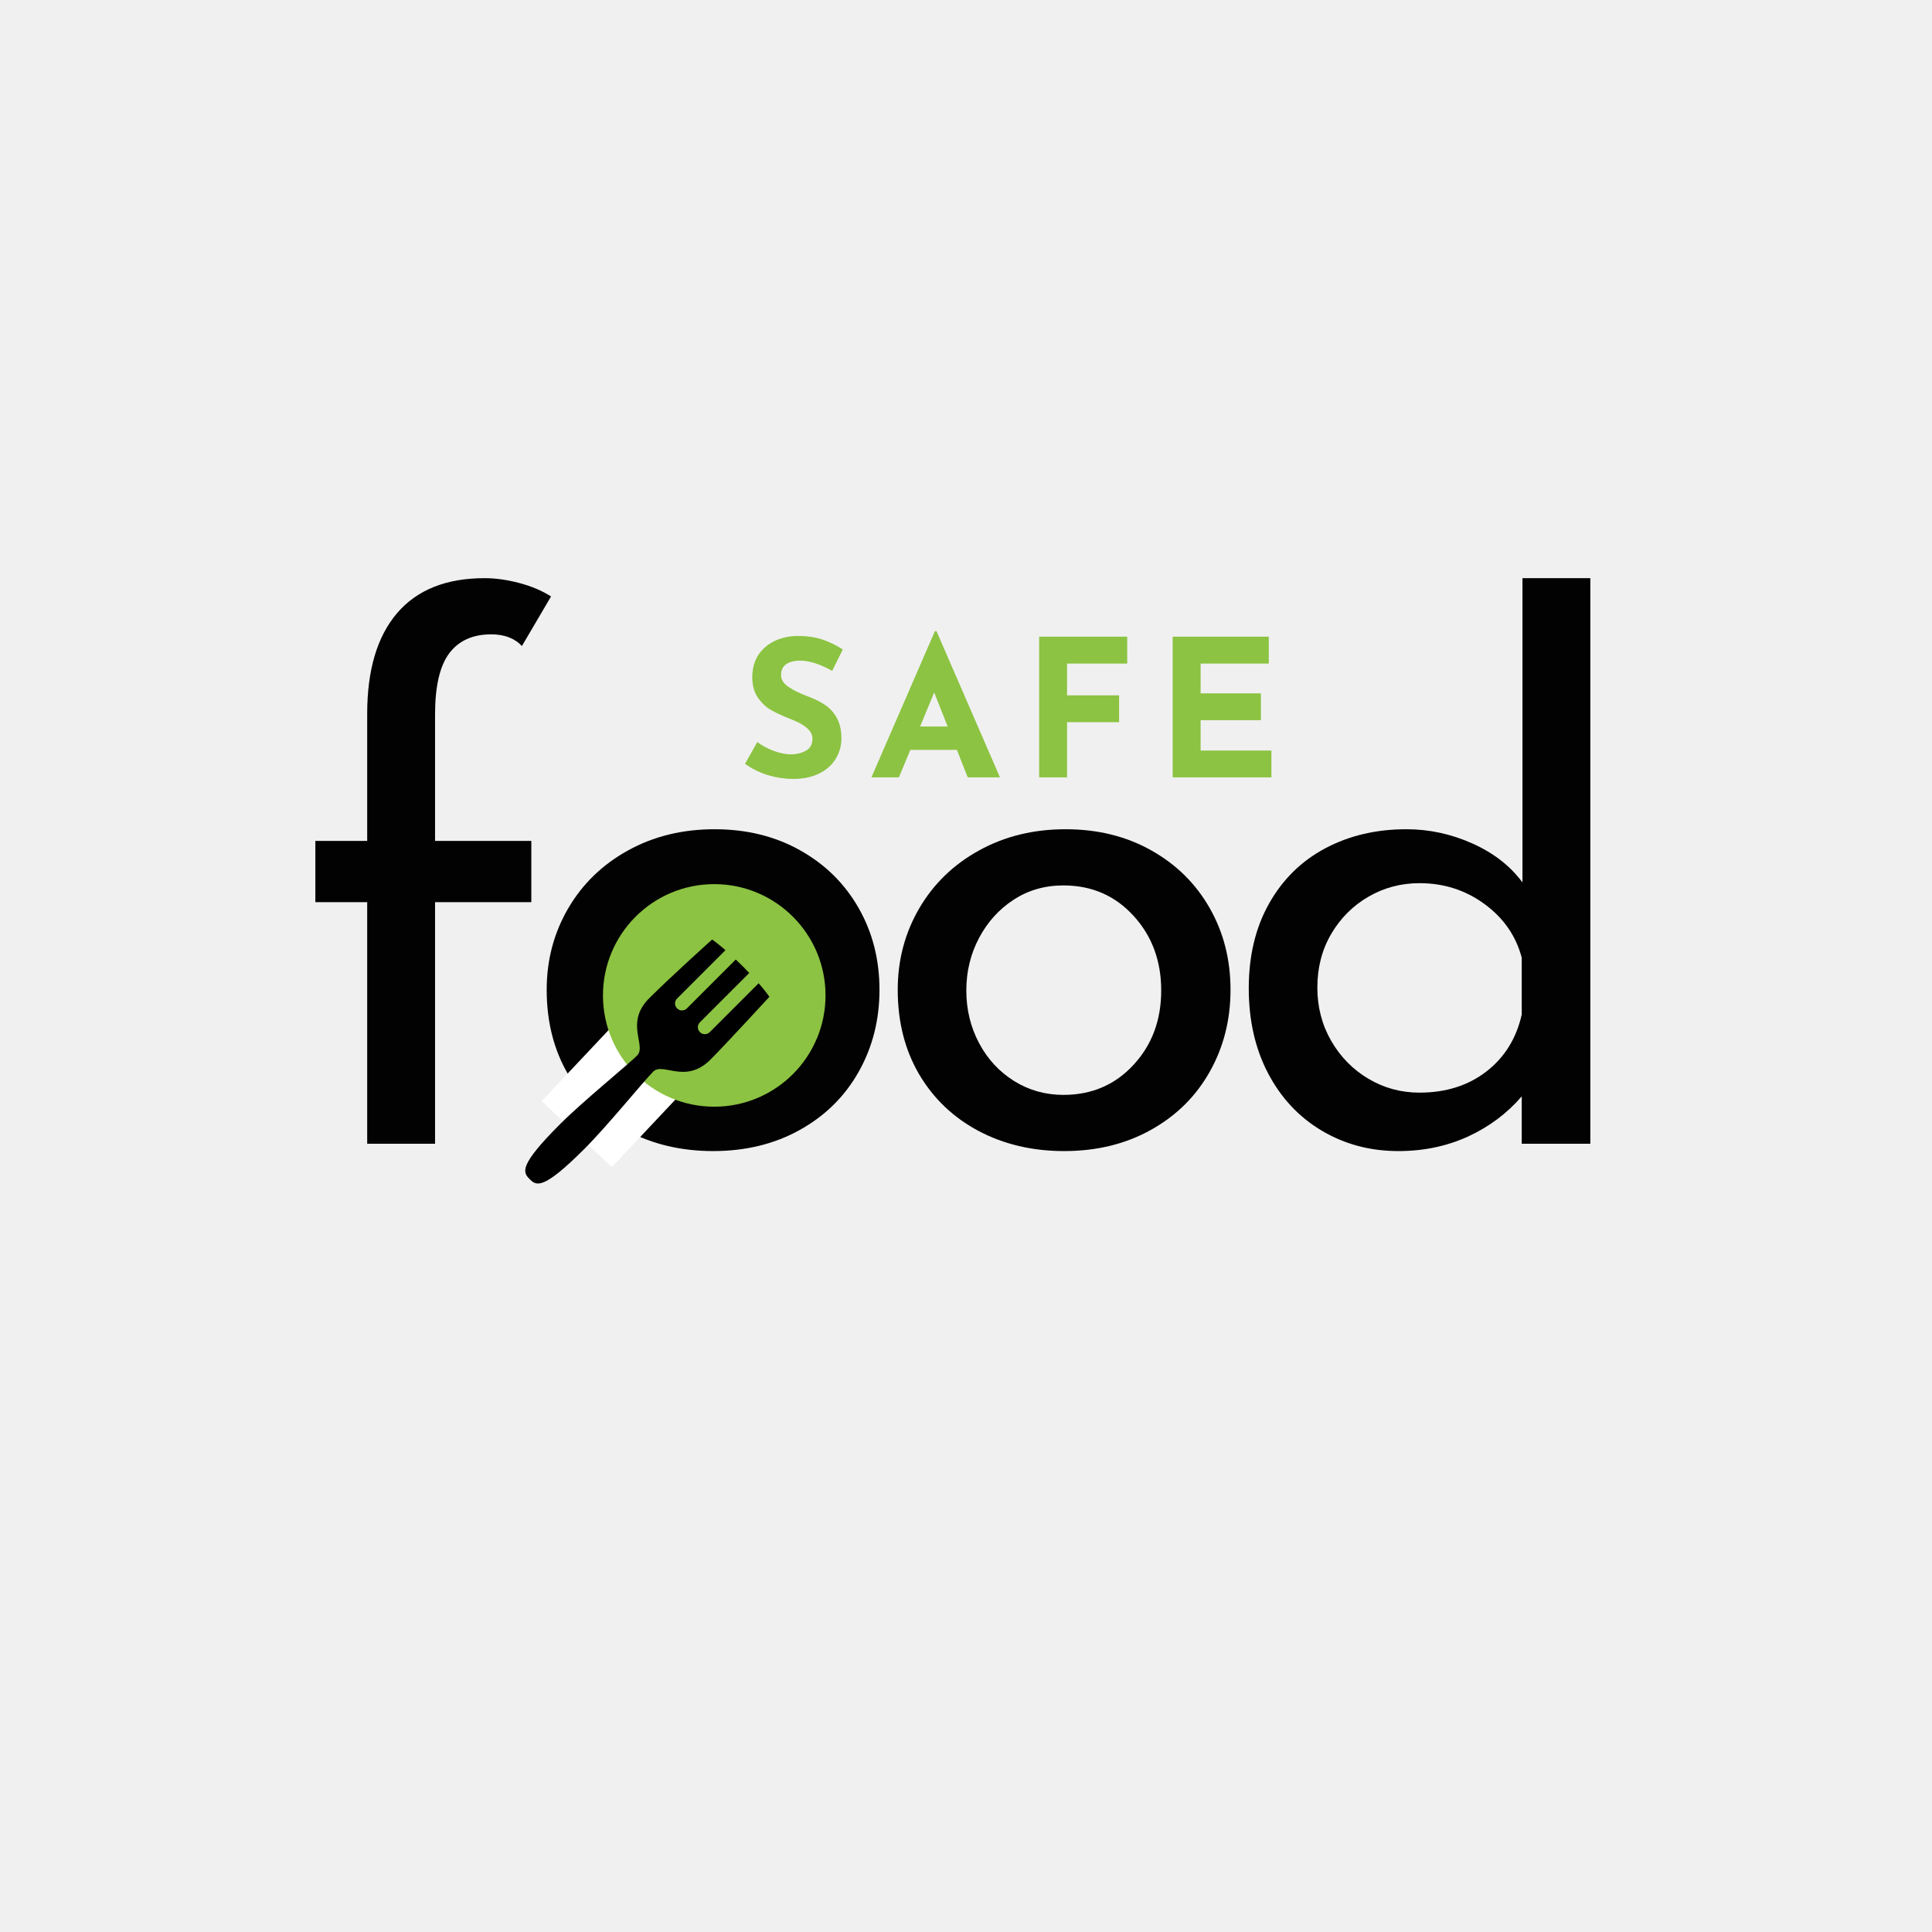
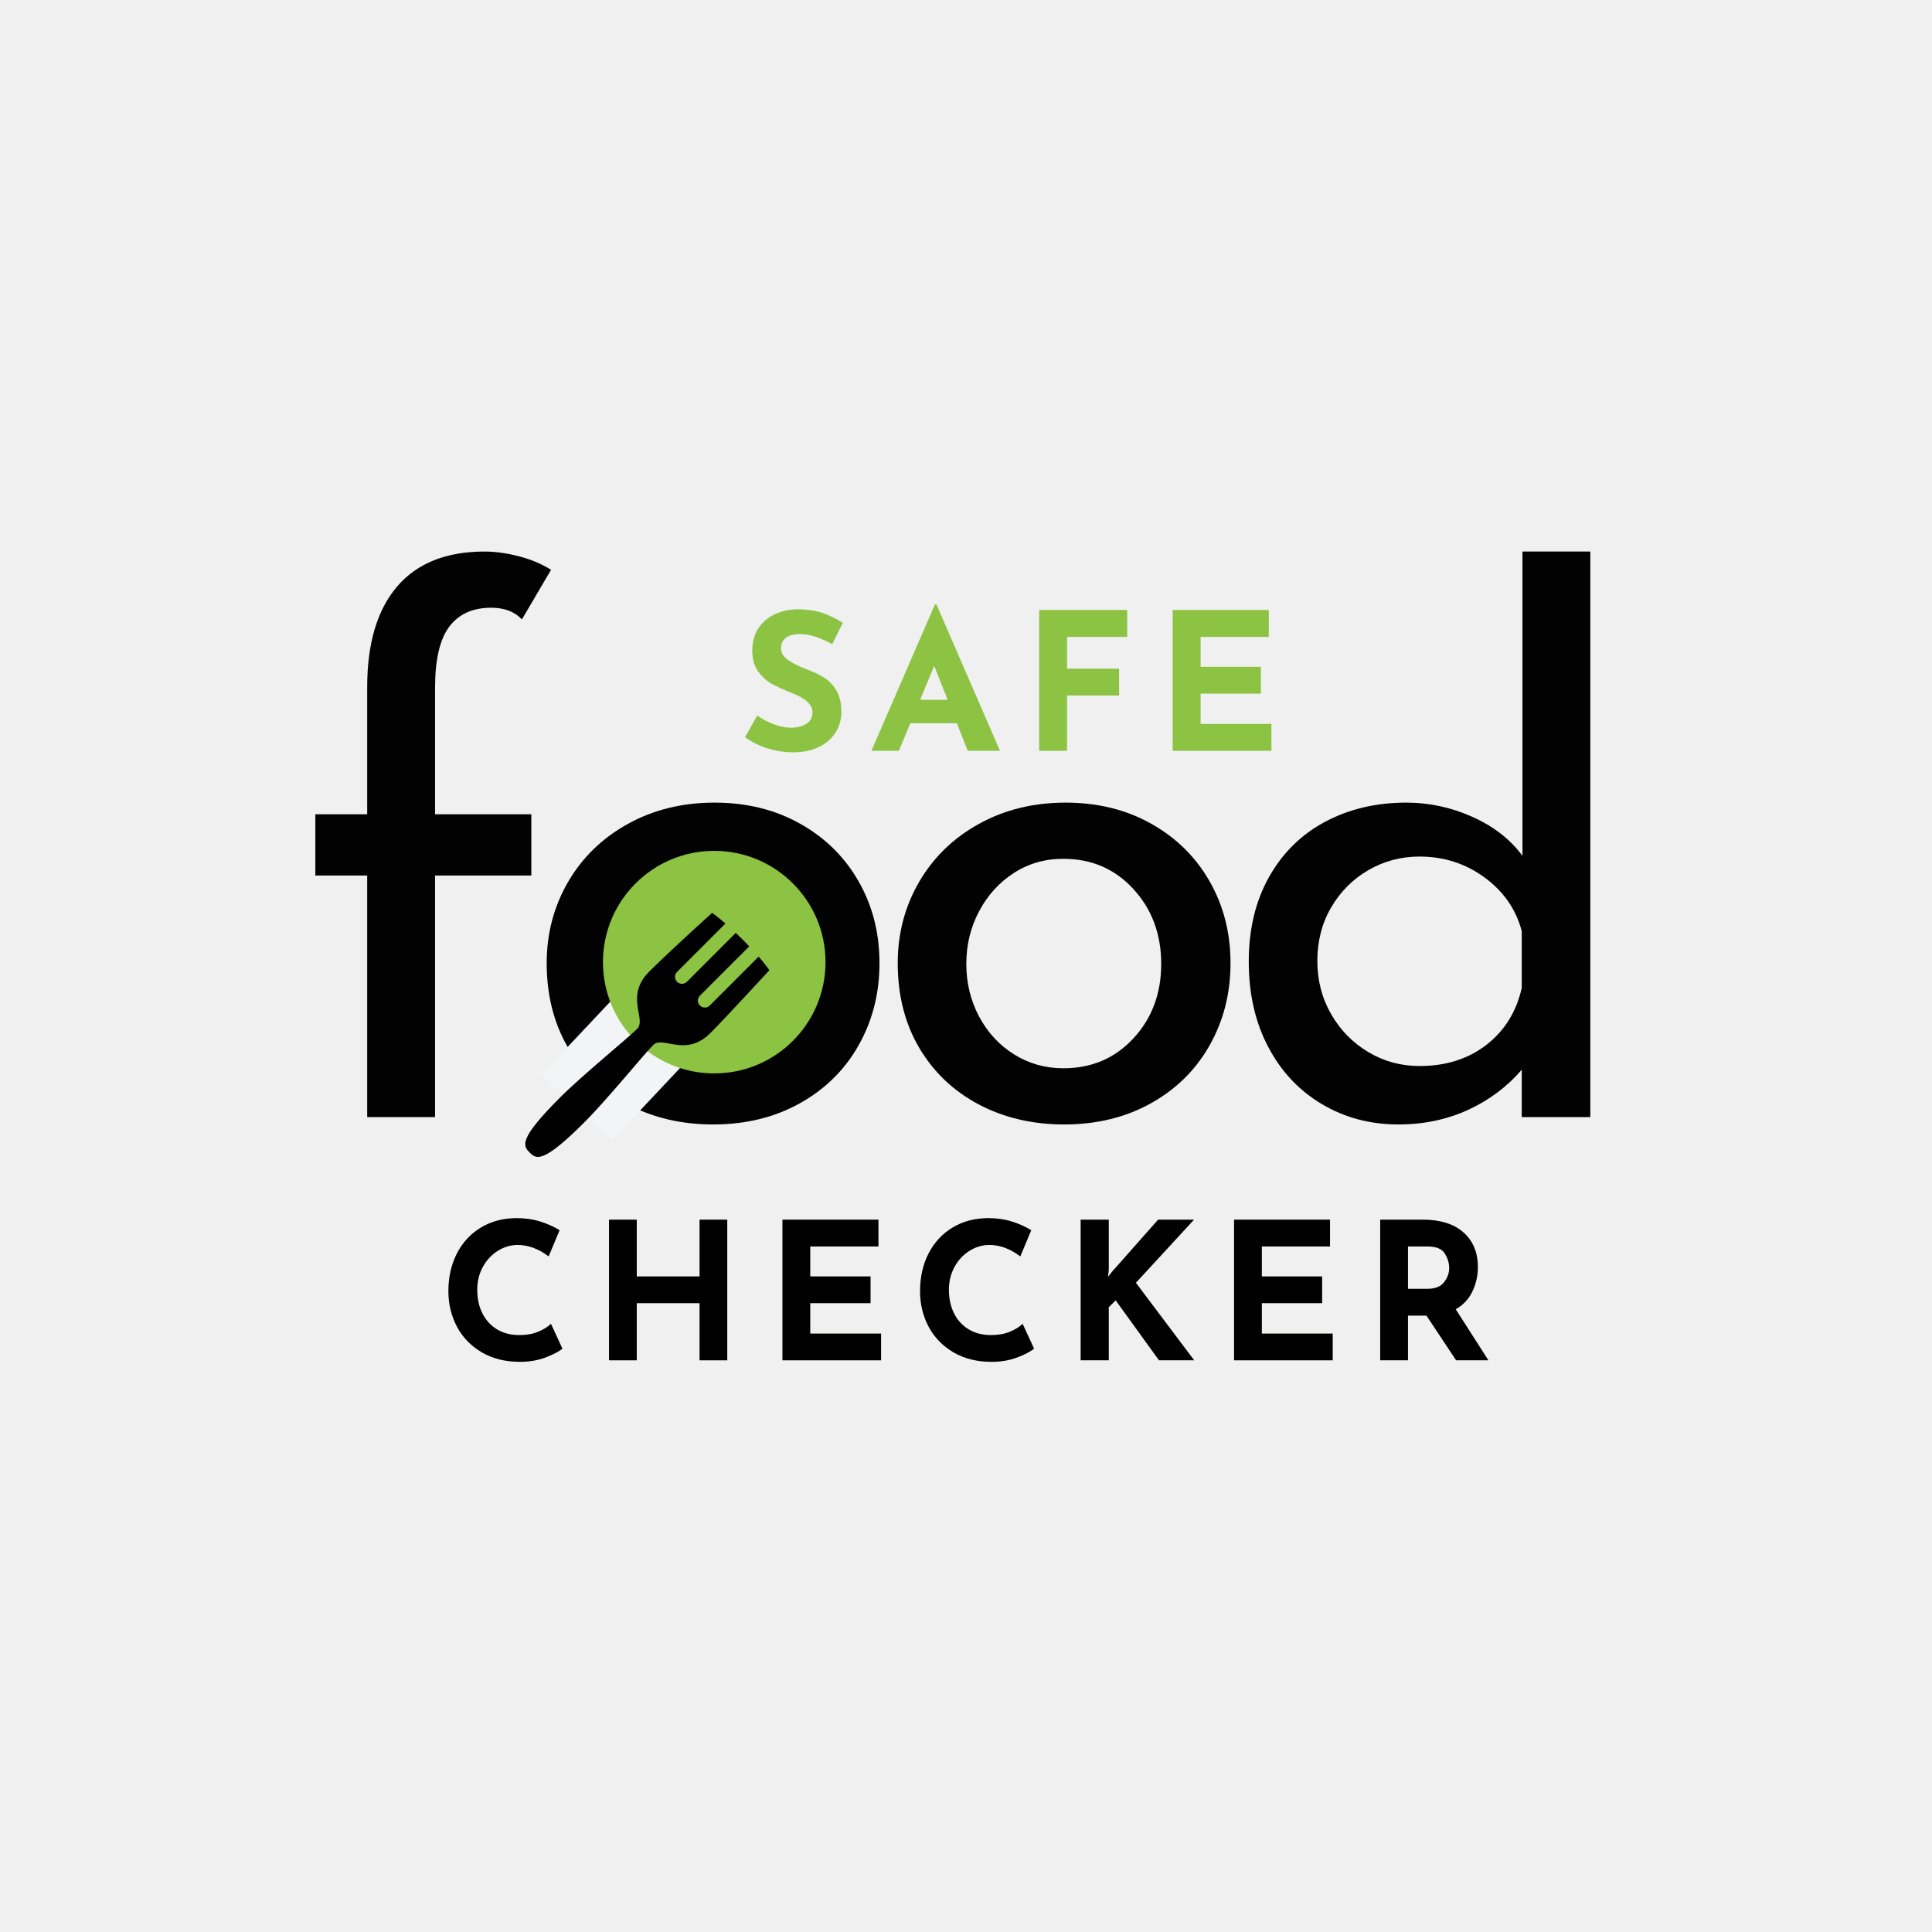
<svg xmlns="http://www.w3.org/2000/svg" width="500" zoomAndPan="magnify" viewBox="0 0 375 375" height="500" preserveAspectRatio="xMidYMid meet" version="1.0">
  <defs>
    <g />
-     <clipPath id="342e1a1376">
-       <path d="M 105 194 L 137 194 L 137 227 L 105 227 Z M 105 194 " clip-rule="nonzero" />
-     </clipPath>
-     <clipPath id="67b928195c">
-       <path d="M 123.012 194.746 L 136.621 207.559 L 118.746 226.543 L 105.137 213.73 Z M 123.012 194.746 " clip-rule="nonzero" />
-     </clipPath>
-     <clipPath id="aa6dc411f6">
-       <path d="M 117.035 171.609 L 160.234 171.609 L 160.234 214.809 L 117.035 214.809 Z M 117.035 171.609 " clip-rule="nonzero" />
-     </clipPath>
-     <clipPath id="7d9aba41c3">
-       <path d="M 138.633 171.609 C 126.703 171.609 117.035 181.281 117.035 193.211 C 117.035 205.141 126.703 214.809 138.633 214.809 C 150.562 214.809 160.234 205.141 160.234 193.211 C 160.234 181.281 150.562 171.609 138.633 171.609 Z M 138.633 171.609 " clip-rule="nonzero" />
-     </clipPath>
-     <clipPath id="0f4422505a">
-       <path d="M 101 182.312 L 149.359 182.312 L 149.359 230 L 101 230 Z M 101 182.312 " clip-rule="nonzero" />
+     <clipPath id="6975b503c5">
+       <path d="M 105 189 L 137 189 L 137 222 L 105 222 Z M 105 189 " clip-rule="nonzero" />
+     </clipPath>
+     <clipPath id="a850eddcc9">
+       <path d="M 123.012 189.578 L 136.621 202.391 L 118.746 221.379 L 105.137 208.566 Z M 123.012 189.578 " clip-rule="nonzero" />
+     </clipPath>
+     <clipPath id="bed6a8e371">
+       <path d="M 117.035 165.152 L 160.234 165.152 L 160.234 208.348 L 117.035 208.348 Z M 117.035 165.152 " clip-rule="nonzero" />
+     </clipPath>
+     <clipPath id="03b5b6ced7">
+       <path d="M 138.633 165.152 C 126.703 165.152 117.035 174.82 117.035 186.75 C 117.035 198.68 126.703 208.348 138.633 208.348 C 150.562 208.348 160.234 198.68 160.234 186.75 C 160.234 174.82 150.562 165.152 138.633 165.152 Z M 138.633 165.152 " clip-rule="nonzero" />
+     </clipPath>
+     <clipPath id="df265fa1ca">
+       <path d="M 101 177.145 L 149.359 177.145 L 149.359 225 L 101 225 Z M 101 177.145 " clip-rule="nonzero" />
    </clipPath>
  </defs>
  <g fill="#020202" fill-opacity="1">
-     <g transform="translate(54.97452, 222.0013)">
+     <g transform="translate(54.97452, 216.8352)">
      <g>
        <path d="M 16.297 -46.891 L 6.234 -46.891 L 6.234 -58.781 L 16.297 -58.781 L 16.297 -83.438 C 16.297 -91.938 18.227 -98.453 22.094 -102.984 C 25.969 -107.516 31.633 -109.781 39.094 -109.781 C 41.176 -109.781 43.395 -109.473 45.75 -108.859 C 48.113 -108.242 50.191 -107.367 51.984 -106.234 L 46.328 -96.609 C 44.91 -98.117 42.926 -98.875 40.375 -98.875 C 36.781 -98.875 34.062 -97.645 32.219 -95.188 C 30.383 -92.738 29.469 -88.773 29.469 -83.297 L 29.469 -58.781 L 48.156 -58.781 L 48.156 -46.891 L 29.469 -46.891 L 29.469 0 L 16.297 0 Z M 16.297 -46.891 " />
      </g>
    </g>
  </g>
  <g fill="#020202" fill-opacity="1">
-     <g transform="translate(99.73731, 222.0013)">
+     <g transform="translate(99.73731, 216.8352)">
      <g>
        <path d="M 6.375 -29.891 C 6.375 -35.648 7.766 -40.914 10.547 -45.688 C 13.336 -50.457 17.211 -54.207 22.172 -56.938 C 27.129 -59.676 32.723 -61.047 38.953 -61.047 C 45.191 -61.047 50.738 -59.676 55.594 -56.938 C 60.457 -54.207 64.234 -50.477 66.922 -45.75 C 69.617 -41.031 70.969 -35.742 70.969 -29.891 C 70.969 -24.035 69.617 -18.723 66.922 -13.953 C 64.234 -9.18 60.43 -5.426 55.516 -2.688 C 50.609 0.051 44.992 1.422 38.672 1.422 C 32.535 1.422 27.008 0.125 22.094 -2.469 C 17.188 -5.07 13.336 -8.734 10.547 -13.453 C 7.766 -18.18 6.375 -23.66 6.375 -29.891 Z M 19.688 -29.75 C 19.688 -26.062 20.508 -22.66 22.156 -19.547 C 23.812 -16.43 26.082 -13.973 28.969 -12.172 C 31.852 -10.379 35.039 -9.484 38.531 -9.484 C 44.008 -9.484 48.539 -11.422 52.125 -15.297 C 55.719 -19.172 57.516 -23.988 57.516 -29.75 C 57.516 -35.508 55.719 -40.348 52.125 -44.266 C 48.539 -48.18 44.008 -50.141 38.531 -50.141 C 34.938 -50.141 31.723 -49.219 28.891 -47.375 C 26.055 -45.539 23.812 -43.062 22.156 -39.938 C 20.508 -36.82 19.688 -33.426 19.688 -29.75 Z M 19.688 -29.75 " />
      </g>
    </g>
  </g>
  <g fill="#020202" fill-opacity="1">
-     <g transform="translate(167.8734, 222.0013)">
+     <g transform="translate(167.8734, 216.8352)">
      <g>
        <path d="M 6.375 -29.891 C 6.375 -35.648 7.766 -40.914 10.547 -45.688 C 13.336 -50.457 17.211 -54.207 22.172 -56.938 C 27.129 -59.676 32.723 -61.047 38.953 -61.047 C 45.191 -61.047 50.738 -59.676 55.594 -56.938 C 60.457 -54.207 64.234 -50.477 66.922 -45.75 C 69.617 -41.031 70.969 -35.742 70.969 -29.891 C 70.969 -24.035 69.617 -18.723 66.922 -13.953 C 64.234 -9.18 60.43 -5.426 55.516 -2.688 C 50.609 0.051 44.992 1.422 38.672 1.422 C 32.535 1.422 27.008 0.125 22.094 -2.469 C 17.188 -5.07 13.336 -8.734 10.547 -13.453 C 7.766 -18.18 6.375 -23.66 6.375 -29.891 Z M 19.688 -29.75 C 19.688 -26.062 20.508 -22.66 22.156 -19.547 C 23.812 -16.43 26.082 -13.973 28.969 -12.172 C 31.852 -10.379 35.039 -9.484 38.531 -9.484 C 44.008 -9.484 48.539 -11.422 52.125 -15.297 C 55.719 -19.172 57.516 -23.988 57.516 -29.75 C 57.516 -35.508 55.719 -40.348 52.125 -44.266 C 48.539 -48.18 44.008 -50.141 38.531 -50.141 C 34.938 -50.141 31.723 -49.219 28.891 -47.375 C 26.055 -45.539 23.812 -43.062 22.156 -39.938 C 20.508 -36.82 19.688 -33.426 19.688 -29.75 Z M 19.688 -29.75 " />
      </g>
    </g>
  </g>
  <g fill="#020202" fill-opacity="1">
-     <g transform="translate(236.0094, 222.0013)">
+     <g transform="translate(236.0094, 216.8352)">
      <g>
        <path d="M 72.672 -109.781 L 72.672 0 L 59.359 0 L 59.359 -9.203 C 56.523 -5.898 53.051 -3.301 48.938 -1.406 C 44.832 0.477 40.32 1.422 35.406 1.422 C 29.938 1.422 24.977 0.098 20.531 -2.547 C 16.094 -5.191 12.625 -8.898 10.125 -13.672 C 7.625 -18.441 6.375 -23.941 6.375 -30.172 C 6.375 -36.492 7.695 -41.992 10.344 -46.672 C 12.988 -51.348 16.625 -54.91 21.25 -57.359 C 25.875 -59.816 31.113 -61.047 36.969 -61.047 C 41.406 -61.047 45.676 -60.125 49.781 -58.281 C 53.895 -56.445 57.133 -53.926 59.5 -50.719 L 59.5 -109.781 Z M 39.516 -9.922 C 44.617 -9.922 48.941 -11.285 52.484 -14.016 C 56.023 -16.754 58.316 -20.441 59.359 -25.078 L 59.359 -36.125 C 58.223 -40.375 55.812 -43.844 52.125 -46.531 C 48.445 -49.227 44.242 -50.578 39.516 -50.578 C 35.93 -50.578 32.629 -49.703 29.609 -47.953 C 26.586 -46.203 24.176 -43.789 22.375 -40.719 C 20.582 -37.656 19.688 -34.188 19.688 -30.312 C 19.688 -26.531 20.582 -23.082 22.375 -19.969 C 24.176 -16.852 26.586 -14.398 29.609 -12.609 C 32.629 -10.816 35.93 -9.922 39.516 -9.922 Z M 39.516 -9.922 " />
      </g>
    </g>
  </g>
-   <g clip-path="url(#342e1a1376)">
-     <g clip-path="url(#67b928195c)">
-       <path fill="#ffffff" d="M 123.012 194.746 L 136.621 207.559 L 118.754 226.535 L 105.145 213.723 Z M 123.012 194.746 " fill-opacity="1" fill-rule="nonzero" />
-     </g>
-   </g>
-   <g clip-path="url(#aa6dc411f6)">
-     <g clip-path="url(#7d9aba41c3)">
-       <path fill="#8cc342" d="M 117.035 171.609 L 160.234 171.609 L 160.234 214.809 L 117.035 214.809 Z M 117.035 171.609 " fill-opacity="1" fill-rule="nonzero" />
-     </g>
-   </g>
-   <g clip-path="url(#0f4422505a)">
-     <path fill="#000000" d="M 137.902 205.664 C 140.73 202.84 149.34 193.48 149.34 193.48 C 149.34 193.48 148.73 192.551 147.25 190.852 L 137.766 200.336 C 137.234 200.867 136.379 200.867 135.855 200.34 C 135.324 199.809 135.324 198.957 135.855 198.426 L 145.43 188.852 C 145.055 188.453 144.641 188.035 144.199 187.586 C 143.703 187.094 143.246 186.652 142.812 186.242 L 133.328 195.727 C 132.797 196.258 131.945 196.258 131.422 195.727 C 130.891 195.199 130.887 194.348 131.418 193.82 L 140.812 184.426 C 139.148 182.98 138.223 182.359 138.223 182.359 C 138.223 182.359 130.309 189.465 126.004 193.766 C 121.203 198.566 125.559 202.984 123.668 204.871 C 121.781 206.758 113.129 213.766 108.711 218.191 C 100.609 226.289 101.488 227.547 102.801 228.863 C 104.113 230.184 105.375 231.055 113.477 222.953 C 117.895 218.539 124.902 209.891 126.789 208 C 128.68 206.109 133.031 210.531 137.902 205.664 Z M 137.902 205.664 " fill-opacity="1" fill-rule="nonzero" />
-   </g>
-   <g fill="#8cc342" fill-opacity="0.4">
-     <g transform="translate(143.4312, 150.8791)">
+   <g clip-path="url(#6975b503c5)">
+     <g clip-path="url(#a850eddcc9)">
+       <path fill="#f3f4f6" d="M 123.012 189.578 L 136.621 202.391 L 118.754 221.371 L 105.145 208.555 Z M 123.012 189.578 " fill-opacity="1" fill-rule="nonzero" />
+     </g>
+   </g>
+   <g clip-path="url(#bed6a8e371)">
+     <g clip-path="url(#03b5b6ced7)">
+       <path fill="#8cc342" d="M 117.035 165.152 L 160.234 165.152 L 160.234 208.348 L 117.035 208.348 Z M 117.035 165.152 " fill-opacity="1" fill-rule="nonzero" />
+     </g>
+   </g>
+   <g clip-path="url(#df265fa1ca)">
+     <path fill="#000000" d="M 137.902 200.5 C 140.73 197.672 149.34 188.316 149.34 188.316 C 149.34 188.316 148.73 187.383 147.25 185.684 L 137.766 195.168 C 137.234 195.699 136.379 195.699 135.855 195.172 C 135.324 194.645 135.324 193.789 135.855 193.258 L 145.43 183.684 C 145.055 183.285 144.641 182.867 144.199 182.418 C 143.703 181.93 143.246 181.488 142.812 181.074 L 133.328 190.562 C 132.797 191.09 131.945 191.09 131.422 190.562 C 130.891 190.031 130.887 189.18 131.418 188.652 L 140.812 179.258 C 139.148 177.816 138.223 177.191 138.223 177.191 C 138.223 177.191 130.309 184.297 126.004 188.598 C 121.203 193.398 125.559 197.82 123.668 199.707 C 121.781 201.59 113.129 208.602 108.711 213.023 C 100.609 221.121 101.488 222.383 102.801 223.695 C 104.113 225.02 105.375 225.891 113.477 217.789 C 117.895 213.371 124.902 204.723 126.789 202.836 C 128.68 200.945 133.031 205.363 137.902 200.5 Z M 137.902 200.5 " fill-opacity="1" fill-rule="nonzero" />
+   </g>
+   <g fill="#8cc342" fill-opacity="0.4">
+     <g transform="translate(143.4312, 145.7131)">
      <g>
        <path d="M 18.094 -20.688 C 15.719 -22 13.656 -22.656 11.906 -22.656 C 10.719 -22.656 9.797 -22.422 9.141 -21.953 C 8.484 -21.484 8.156 -20.781 8.156 -19.844 C 8.156 -18.977 8.629 -18.219 9.578 -17.562 C 10.535 -16.906 11.805 -16.281 13.391 -15.688 C 14.672 -15.219 15.77 -14.676 16.688 -14.062 C 17.602 -13.457 18.363 -12.625 18.969 -11.562 C 19.57 -10.5 19.875 -9.156 19.875 -7.531 C 19.875 -6.113 19.508 -4.805 18.781 -3.609 C 18.051 -2.41 16.977 -1.457 15.562 -0.75 C 14.156 -0.051 12.477 0.297 10.531 0.297 C 8.895 0.297 7.273 0.055 5.672 -0.422 C 4.066 -0.91 2.57 -1.645 1.188 -2.625 L 3.562 -6.828 C 4.5 -6.129 5.57 -5.555 6.781 -5.109 C 8 -4.672 9.086 -4.453 10.047 -4.453 C 11.18 -4.453 12.172 -4.691 13.016 -5.172 C 13.859 -5.648 14.281 -6.438 14.281 -7.531 C 14.281 -8.938 12.957 -10.16 10.312 -11.203 C 8.75 -11.816 7.445 -12.406 6.406 -12.969 C 5.375 -13.539 4.477 -14.359 3.719 -15.422 C 2.969 -16.484 2.594 -17.816 2.594 -19.422 C 2.594 -21.773 3.363 -23.664 4.906 -25.094 C 6.457 -26.531 8.52 -27.312 11.094 -27.438 C 13.113 -27.438 14.801 -27.207 16.156 -26.75 C 17.52 -26.289 18.848 -25.645 20.141 -24.812 Z M 18.094 -20.688 " />
      </g>
    </g>
  </g>
  <g fill="#8cc342" fill-opacity="0.4">
-     <g transform="translate(168.7193, 150.8791)">
+     <g transform="translate(168.7193, 145.7131)">
      <g>
        <path d="M 17.016 -5.344 L 7.969 -5.344 L 5.75 0 L 0.438 0 L 12.75 -28.359 L 13.047 -28.359 L 25.359 0 L 19.125 0 Z M 15.234 -9.859 L 12.609 -16.5 L 9.859 -9.859 Z M 15.234 -9.859 " />
      </g>
    </g>
  </g>
  <g fill="#8cc342" fill-opacity="0.4">
-     <g transform="translate(198.1973, 150.8791)">
+     <g transform="translate(198.1973, 145.7131)">
      <g>
        <path d="M 20.578 -27.297 L 20.578 -22.094 L 8.906 -22.094 L 8.906 -15.906 L 19.016 -15.906 L 19.016 -10.719 L 8.906 -10.719 L 8.906 0 L 3.516 0 L 3.516 -27.297 Z M 20.578 -27.297 " />
      </g>
    </g>
  </g>
  <g fill="#8cc342" fill-opacity="0.4">
-     <g transform="translate(224.1157, 150.8791)">
-       <g>
-         <path d="M 22.141 -27.297 L 22.141 -22.094 L 8.906 -22.094 L 8.906 -16.281 L 20.609 -16.281 L 20.609 -11.094 L 8.906 -11.094 L 8.906 -5.188 L 22.656 -5.188 L 22.656 0 L 3.516 0 L 3.516 -27.297 Z M 22.141 -27.297 " />
-       </g>
-     </g>
-   </g>
-   <g fill="#8cc342" fill-opacity="1">
-     <g transform="translate(143.4312, 150.8791)">
+     <g transform="translate(224.1157, 145.7131)">
+       <g>
+         <path d="M 22.141 -27.297 L 22.141 -22.094 L 8.906 -22.094 L 8.906 -16.281 L 20.609 -16.281 L 20.609 -11.094 L 8.906 -11.094 L 8.906 -5.188 L 22.656 -5.188 L 22.656 0 L 3.516 0 L 3.516 -27.297 Z M 22.141 -27.297 " />
+       </g>
+     </g>
+   </g>
+   <g fill="#8cc342" fill-opacity="1">
+     <g transform="translate(143.4312, 145.7131)">
      <g>
        <path d="M 18.094 -20.688 C 15.719 -22 13.656 -22.656 11.906 -22.656 C 10.719 -22.656 9.797 -22.422 9.141 -21.953 C 8.484 -21.484 8.156 -20.781 8.156 -19.844 C 8.156 -18.977 8.629 -18.219 9.578 -17.562 C 10.535 -16.906 11.805 -16.281 13.391 -15.688 C 14.672 -15.219 15.77 -14.676 16.688 -14.062 C 17.602 -13.457 18.363 -12.625 18.969 -11.562 C 19.57 -10.5 19.875 -9.156 19.875 -7.531 C 19.875 -6.113 19.508 -4.805 18.781 -3.609 C 18.051 -2.41 16.977 -1.457 15.562 -0.75 C 14.156 -0.051 12.477 0.297 10.531 0.297 C 8.895 0.297 7.273 0.055 5.672 -0.422 C 4.066 -0.91 2.57 -1.645 1.188 -2.625 L 3.562 -6.828 C 4.5 -6.129 5.57 -5.555 6.781 -5.109 C 8 -4.672 9.086 -4.453 10.047 -4.453 C 11.18 -4.453 12.172 -4.691 13.016 -5.172 C 13.859 -5.648 14.281 -6.438 14.281 -7.531 C 14.281 -8.938 12.957 -10.16 10.312 -11.203 C 8.75 -11.816 7.445 -12.406 6.406 -12.969 C 5.375 -13.539 4.477 -14.359 3.719 -15.422 C 2.969 -16.484 2.594 -17.816 2.594 -19.422 C 2.594 -21.773 3.363 -23.664 4.906 -25.094 C 6.457 -26.531 8.52 -27.312 11.094 -27.438 C 13.113 -27.438 14.801 -27.207 16.156 -26.75 C 17.52 -26.289 18.848 -25.645 20.141 -24.812 Z M 18.094 -20.688 " />
      </g>
    </g>
  </g>
  <g fill="#8cc342" fill-opacity="1">
-     <g transform="translate(168.7193, 150.8791)">
+     <g transform="translate(168.7193, 145.7131)">
      <g>
        <path d="M 17.016 -5.344 L 7.969 -5.344 L 5.75 0 L 0.438 0 L 12.75 -28.359 L 13.047 -28.359 L 25.359 0 L 19.125 0 Z M 15.234 -9.859 L 12.609 -16.5 L 9.859 -9.859 Z M 15.234 -9.859 " />
      </g>
    </g>
  </g>
  <g fill="#8cc342" fill-opacity="1">
-     <g transform="translate(198.1973, 150.8791)">
+     <g transform="translate(198.1973, 145.7131)">
      <g>
        <path d="M 20.578 -27.297 L 20.578 -22.094 L 8.906 -22.094 L 8.906 -15.906 L 19.016 -15.906 L 19.016 -10.719 L 8.906 -10.719 L 8.906 0 L 3.516 0 L 3.516 -27.297 Z M 20.578 -27.297 " />
      </g>
    </g>
  </g>
  <g fill="#8cc342" fill-opacity="1">
-     <g transform="translate(224.1157, 150.8791)">
-       <g>
-         <path d="M 22.141 -27.297 L 22.141 -22.094 L 8.906 -22.094 L 8.906 -16.281 L 20.609 -16.281 L 20.609 -11.094 L 8.906 -11.094 L 8.906 -5.188 L 22.656 -5.188 L 22.656 0 L 3.516 0 L 3.516 -27.297 Z M 22.141 -27.297 " />
+     <g transform="translate(224.1157, 145.7131)">
+       <g>
+         <path d="M 22.141 -27.297 L 22.141 -22.094 L 8.906 -22.094 L 8.906 -16.281 L 20.609 -16.281 L 20.609 -11.094 L 8.906 -11.094 L 8.906 -5.188 L 22.656 -5.188 L 22.656 0 L 3.516 0 L 3.516 -27.297 Z M 22.141 -27.297 " />
+       </g>
+     </g>
+   </g>
+   <g fill="#8cc342" fill-opacity="0.4">
+     <g transform="translate(85.17742, 264.0342)">
+       <g>
+         <path d="M 23.984 -2.266 C 23.297 -1.691 22.195 -1.117 20.688 -0.547 C 19.176 0.016 17.535 0.297 15.766 0.297 C 12.922 0.297 10.445 -0.316 8.344 -1.547 C 6.238 -2.785 4.629 -4.445 3.516 -6.531 C 2.41 -8.625 1.859 -10.922 1.859 -13.422 C 1.859 -16.16 2.41 -18.602 3.516 -20.75 C 4.629 -22.906 6.188 -24.582 8.188 -25.781 C 10.195 -26.988 12.508 -27.594 15.125 -27.594 C 16.781 -27.594 18.312 -27.367 19.719 -26.922 C 21.133 -26.473 22.375 -25.914 23.438 -25.25 L 21.312 -20.172 C 19.363 -21.648 17.363 -22.391 15.312 -22.391 C 13.926 -22.391 12.629 -22.004 11.422 -21.234 C 10.211 -20.473 9.25 -19.43 8.531 -18.109 C 7.812 -16.785 7.453 -15.32 7.453 -13.719 C 7.453 -11.969 7.785 -10.43 8.453 -9.109 C 9.117 -7.785 10.066 -6.75 11.297 -6 C 12.535 -5.258 13.984 -4.891 15.641 -4.891 C 16.984 -4.891 18.188 -5.102 19.25 -5.531 C 20.312 -5.969 21.148 -6.484 21.766 -7.078 Z M 23.984 -2.266 " />
+       </g>
+     </g>
+   </g>
+   <g fill="#8cc342" fill-opacity="0.4">
+     <g transform="translate(114.6924, 264.0342)">
+       <g>
+         <path d="M 26.469 0 L 21.094 0 L 21.094 -11.094 L 8.906 -11.094 L 8.906 0 L 3.516 0 L 3.516 -27.297 L 8.906 -27.297 L 8.906 -16.281 L 21.094 -16.281 L 21.094 -27.297 L 26.469 -27.297 Z M 26.469 0 " />
+       </g>
+     </g>
+   </g>
+   <g fill="#8cc342" fill-opacity="0.4">
+     <g transform="translate(148.3602, 264.0342)">
+       <g>
+         <path d="M 22.141 -27.297 L 22.141 -22.094 L 8.906 -22.094 L 8.906 -16.281 L 20.609 -16.281 L 20.609 -11.094 L 8.906 -11.094 L 8.906 -5.188 L 22.656 -5.188 L 22.656 0 L 3.516 0 L 3.516 -27.297 Z M 22.141 -27.297 " />
+       </g>
+     </g>
+   </g>
+   <g fill="#8cc342" fill-opacity="0.4">
+     <g transform="translate(176.7258, 264.0342)">
+       <g>
+         <path d="M 23.984 -2.266 C 23.297 -1.691 22.195 -1.117 20.688 -0.547 C 19.176 0.016 17.535 0.297 15.766 0.297 C 12.922 0.297 10.445 -0.316 8.344 -1.547 C 6.238 -2.785 4.629 -4.445 3.516 -6.531 C 2.41 -8.625 1.859 -10.922 1.859 -13.422 C 1.859 -16.16 2.41 -18.602 3.516 -20.75 C 4.629 -22.906 6.188 -24.582 8.188 -25.781 C 10.195 -26.988 12.508 -27.594 15.125 -27.594 C 16.781 -27.594 18.312 -27.367 19.719 -26.922 C 21.133 -26.473 22.375 -25.914 23.438 -25.25 L 21.312 -20.172 C 19.363 -21.648 17.363 -22.391 15.312 -22.391 C 13.926 -22.391 12.629 -22.004 11.422 -21.234 C 10.211 -20.473 9.25 -19.43 8.531 -18.109 C 7.812 -16.785 7.453 -15.32 7.453 -13.719 C 7.453 -11.969 7.785 -10.43 8.453 -9.109 C 9.117 -7.785 10.066 -6.75 11.297 -6 C 12.535 -5.258 13.984 -4.891 15.641 -4.891 C 16.984 -4.891 18.188 -5.102 19.25 -5.531 C 20.312 -5.969 21.148 -6.484 21.766 -7.078 Z M 23.984 -2.266 " />
+       </g>
+     </g>
+   </g>
+   <g fill="#8cc342" fill-opacity="0.4">
+     <g transform="translate(206.2408, 264.0342)">
+       <g>
+         <path d="M 8.828 -16.203 L 9.641 -17.234 L 18.547 -27.297 L 25.516 -27.297 L 14.234 -15.047 L 25.547 0 L 18.719 0 L 10.312 -11.641 L 8.969 -10.312 L 8.969 0 L 3.516 0 L 3.516 -27.297 L 8.969 -27.297 L 8.969 -17.578 Z M 8.828 -16.203 " />
+       </g>
+     </g>
+   </g>
+   <g fill="#8cc342" fill-opacity="0.4">
+     <g transform="translate(236.0153, 264.0342)">
+       <g>
+         <path d="M 22.141 -27.297 L 22.141 -22.094 L 8.906 -22.094 L 8.906 -16.281 L 20.609 -16.281 L 20.609 -11.094 L 8.906 -11.094 L 8.906 -5.188 L 22.656 -5.188 L 22.656 0 L 3.516 0 L 3.516 -27.297 Z M 22.141 -27.297 " />
+       </g>
+     </g>
+   </g>
+   <g fill="#8cc342" fill-opacity="0.4">
+     <g transform="translate(264.3809, 264.0342)">
+       <g>
+         <path d="M 18.25 0 L 12.5 -8.672 L 8.906 -8.672 L 8.906 0 L 3.516 0 L 3.516 -27.297 L 11.797 -27.297 C 15.18 -27.297 17.805 -26.473 19.672 -24.828 C 21.535 -23.18 22.469 -20.938 22.469 -18.094 C 22.469 -16.414 22.113 -14.836 21.406 -13.359 C 20.707 -11.891 19.629 -10.738 18.172 -9.906 L 24.516 0 Z M 8.906 -13.875 L 12.719 -13.875 C 14.176 -13.875 15.238 -14.297 15.906 -15.141 C 16.57 -15.992 16.906 -16.914 16.906 -17.906 C 16.906 -18.895 16.617 -19.836 16.047 -20.734 C 15.484 -21.641 14.383 -22.094 12.75 -22.094 L 8.906 -22.094 Z M 8.906 -13.875 " />
+       </g>
+     </g>
+   </g>
+   <g fill="#000000" fill-opacity="1">
+     <g transform="translate(85.17742, 264.0342)">
+       <g>
+         <path d="M 23.984 -2.266 C 23.297 -1.691 22.195 -1.117 20.688 -0.547 C 19.176 0.016 17.535 0.297 15.766 0.297 C 12.922 0.297 10.445 -0.316 8.344 -1.547 C 6.238 -2.785 4.629 -4.445 3.516 -6.531 C 2.41 -8.625 1.859 -10.922 1.859 -13.422 C 1.859 -16.16 2.41 -18.602 3.516 -20.75 C 4.629 -22.906 6.188 -24.582 8.188 -25.781 C 10.195 -26.988 12.508 -27.594 15.125 -27.594 C 16.781 -27.594 18.312 -27.367 19.719 -26.922 C 21.133 -26.473 22.375 -25.914 23.438 -25.25 L 21.312 -20.172 C 19.363 -21.648 17.363 -22.391 15.312 -22.391 C 13.926 -22.391 12.629 -22.004 11.422 -21.234 C 10.211 -20.473 9.25 -19.43 8.531 -18.109 C 7.812 -16.785 7.453 -15.32 7.453 -13.719 C 7.453 -11.969 7.785 -10.43 8.453 -9.109 C 9.117 -7.785 10.066 -6.75 11.297 -6 C 12.535 -5.258 13.984 -4.891 15.641 -4.891 C 16.984 -4.891 18.188 -5.102 19.25 -5.531 C 20.312 -5.969 21.148 -6.484 21.766 -7.078 Z M 23.984 -2.266 " />
+       </g>
+     </g>
+   </g>
+   <g fill="#000000" fill-opacity="1">
+     <g transform="translate(114.6924, 264.0342)">
+       <g>
+         <path d="M 26.469 0 L 21.094 0 L 21.094 -11.094 L 8.906 -11.094 L 8.906 0 L 3.516 0 L 3.516 -27.297 L 8.906 -27.297 L 8.906 -16.281 L 21.094 -16.281 L 21.094 -27.297 L 26.469 -27.297 Z M 26.469 0 " />
+       </g>
+     </g>
+   </g>
+   <g fill="#000000" fill-opacity="1">
+     <g transform="translate(148.3602, 264.0342)">
+       <g>
+         <path d="M 22.141 -27.297 L 22.141 -22.094 L 8.906 -22.094 L 8.906 -16.281 L 20.609 -16.281 L 20.609 -11.094 L 8.906 -11.094 L 8.906 -5.188 L 22.656 -5.188 L 22.656 0 L 3.516 0 L 3.516 -27.297 Z M 22.141 -27.297 " />
+       </g>
+     </g>
+   </g>
+   <g fill="#000000" fill-opacity="1">
+     <g transform="translate(176.7258, 264.0342)">
+       <g>
+         <path d="M 23.984 -2.266 C 23.297 -1.691 22.195 -1.117 20.688 -0.547 C 19.176 0.016 17.535 0.297 15.766 0.297 C 12.922 0.297 10.445 -0.316 8.344 -1.547 C 6.238 -2.785 4.629 -4.445 3.516 -6.531 C 2.41 -8.625 1.859 -10.922 1.859 -13.422 C 1.859 -16.16 2.41 -18.602 3.516 -20.75 C 4.629 -22.906 6.188 -24.582 8.188 -25.781 C 10.195 -26.988 12.508 -27.594 15.125 -27.594 C 16.781 -27.594 18.312 -27.367 19.719 -26.922 C 21.133 -26.473 22.375 -25.914 23.438 -25.25 L 21.312 -20.172 C 19.363 -21.648 17.363 -22.391 15.312 -22.391 C 13.926 -22.391 12.629 -22.004 11.422 -21.234 C 10.211 -20.473 9.25 -19.43 8.531 -18.109 C 7.812 -16.785 7.453 -15.32 7.453 -13.719 C 7.453 -11.969 7.785 -10.43 8.453 -9.109 C 9.117 -7.785 10.066 -6.75 11.297 -6 C 12.535 -5.258 13.984 -4.891 15.641 -4.891 C 16.984 -4.891 18.188 -5.102 19.25 -5.531 C 20.312 -5.969 21.148 -6.484 21.766 -7.078 Z M 23.984 -2.266 " />
+       </g>
+     </g>
+   </g>
+   <g fill="#000000" fill-opacity="1">
+     <g transform="translate(206.2408, 264.0342)">
+       <g>
+         <path d="M 8.828 -16.203 L 9.641 -17.234 L 18.547 -27.297 L 25.516 -27.297 L 14.234 -15.047 L 25.547 0 L 18.719 0 L 10.312 -11.641 L 8.969 -10.312 L 8.969 0 L 3.516 0 L 3.516 -27.297 L 8.969 -27.297 L 8.969 -17.578 Z M 8.828 -16.203 " />
+       </g>
+     </g>
+   </g>
+   <g fill="#000000" fill-opacity="1">
+     <g transform="translate(236.0153, 264.0342)">
+       <g>
+         <path d="M 22.141 -27.297 L 22.141 -22.094 L 8.906 -22.094 L 8.906 -16.281 L 20.609 -16.281 L 20.609 -11.094 L 8.906 -11.094 L 8.906 -5.188 L 22.656 -5.188 L 22.656 0 L 3.516 0 L 3.516 -27.297 Z M 22.141 -27.297 " />
+       </g>
+     </g>
+   </g>
+   <g fill="#000000" fill-opacity="1">
+     <g transform="translate(264.3809, 264.0342)">
+       <g>
+         <path d="M 18.25 0 L 12.5 -8.672 L 8.906 -8.672 L 8.906 0 L 3.516 0 L 3.516 -27.297 L 11.797 -27.297 C 15.18 -27.297 17.805 -26.473 19.672 -24.828 C 21.535 -23.18 22.469 -20.938 22.469 -18.094 C 22.469 -16.414 22.113 -14.836 21.406 -13.359 C 20.707 -11.891 19.629 -10.738 18.172 -9.906 L 24.516 0 Z M 8.906 -13.875 L 12.719 -13.875 C 14.176 -13.875 15.238 -14.297 15.906 -15.141 C 16.57 -15.992 16.906 -16.914 16.906 -17.906 C 16.906 -18.895 16.617 -19.836 16.047 -20.734 C 15.484 -21.641 14.383 -22.094 12.75 -22.094 L 8.906 -22.094 Z M 8.906 -13.875 " />
      </g>
    </g>
  </g>
</svg>
